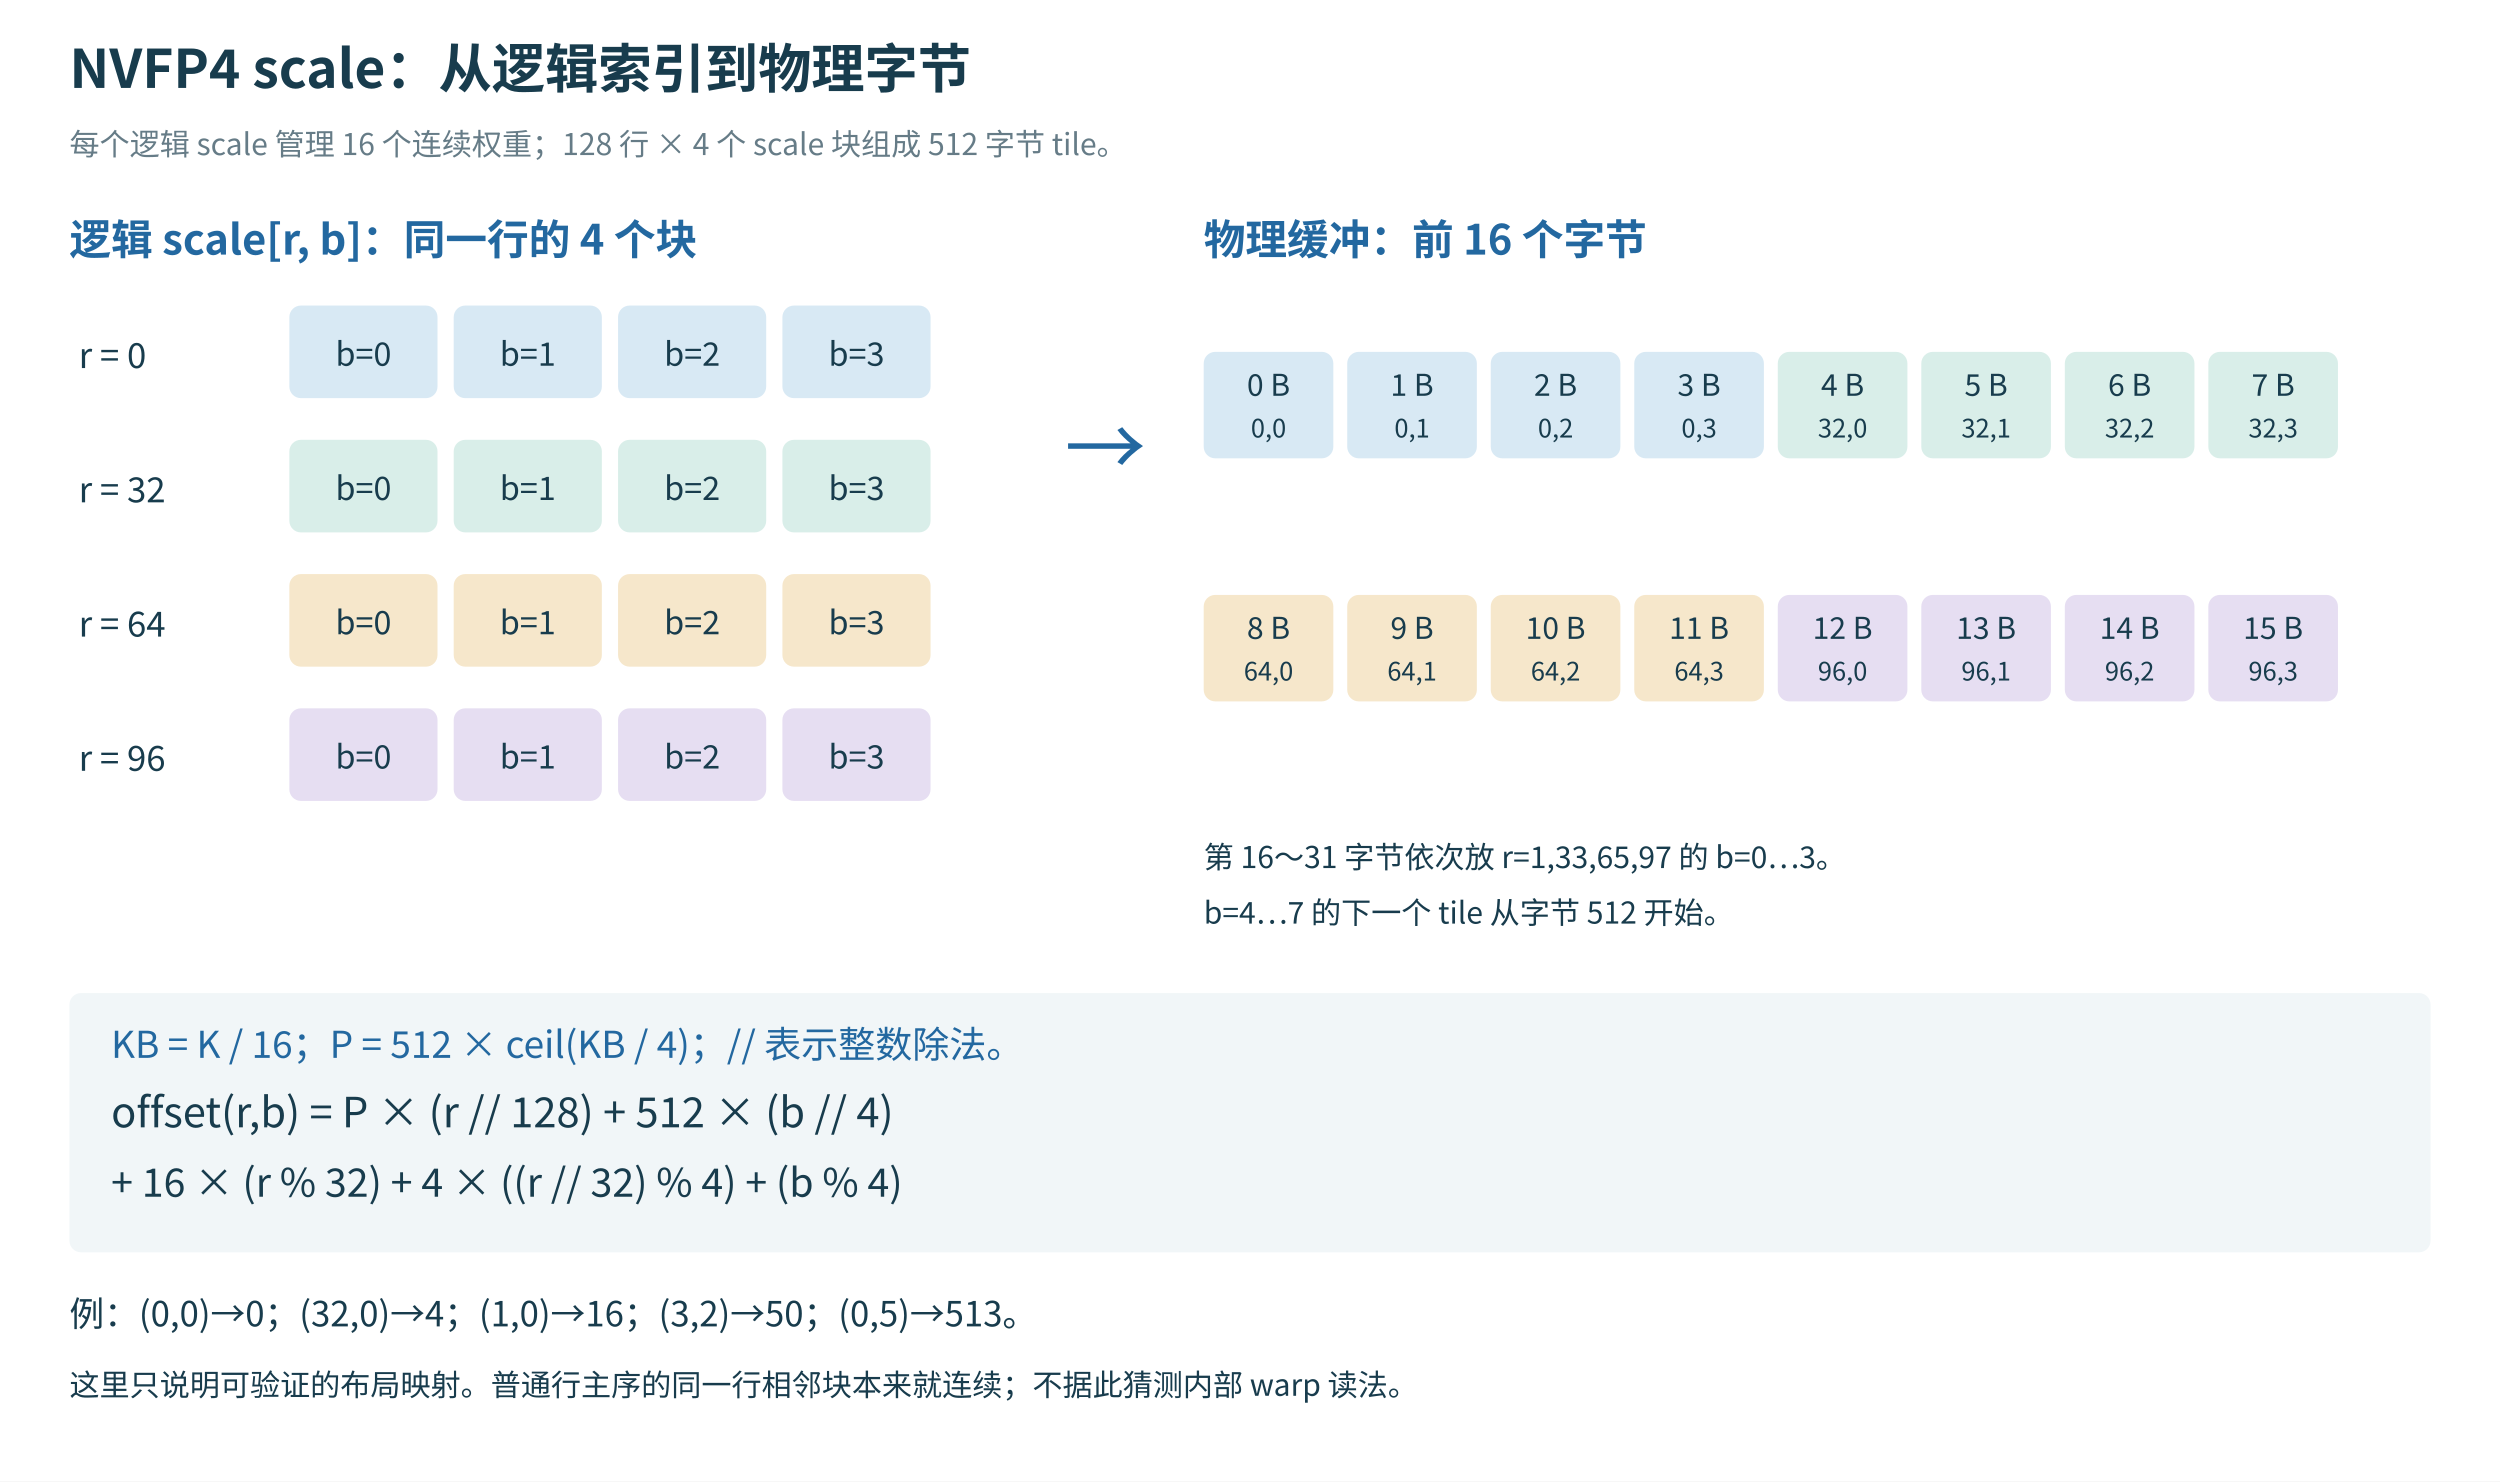
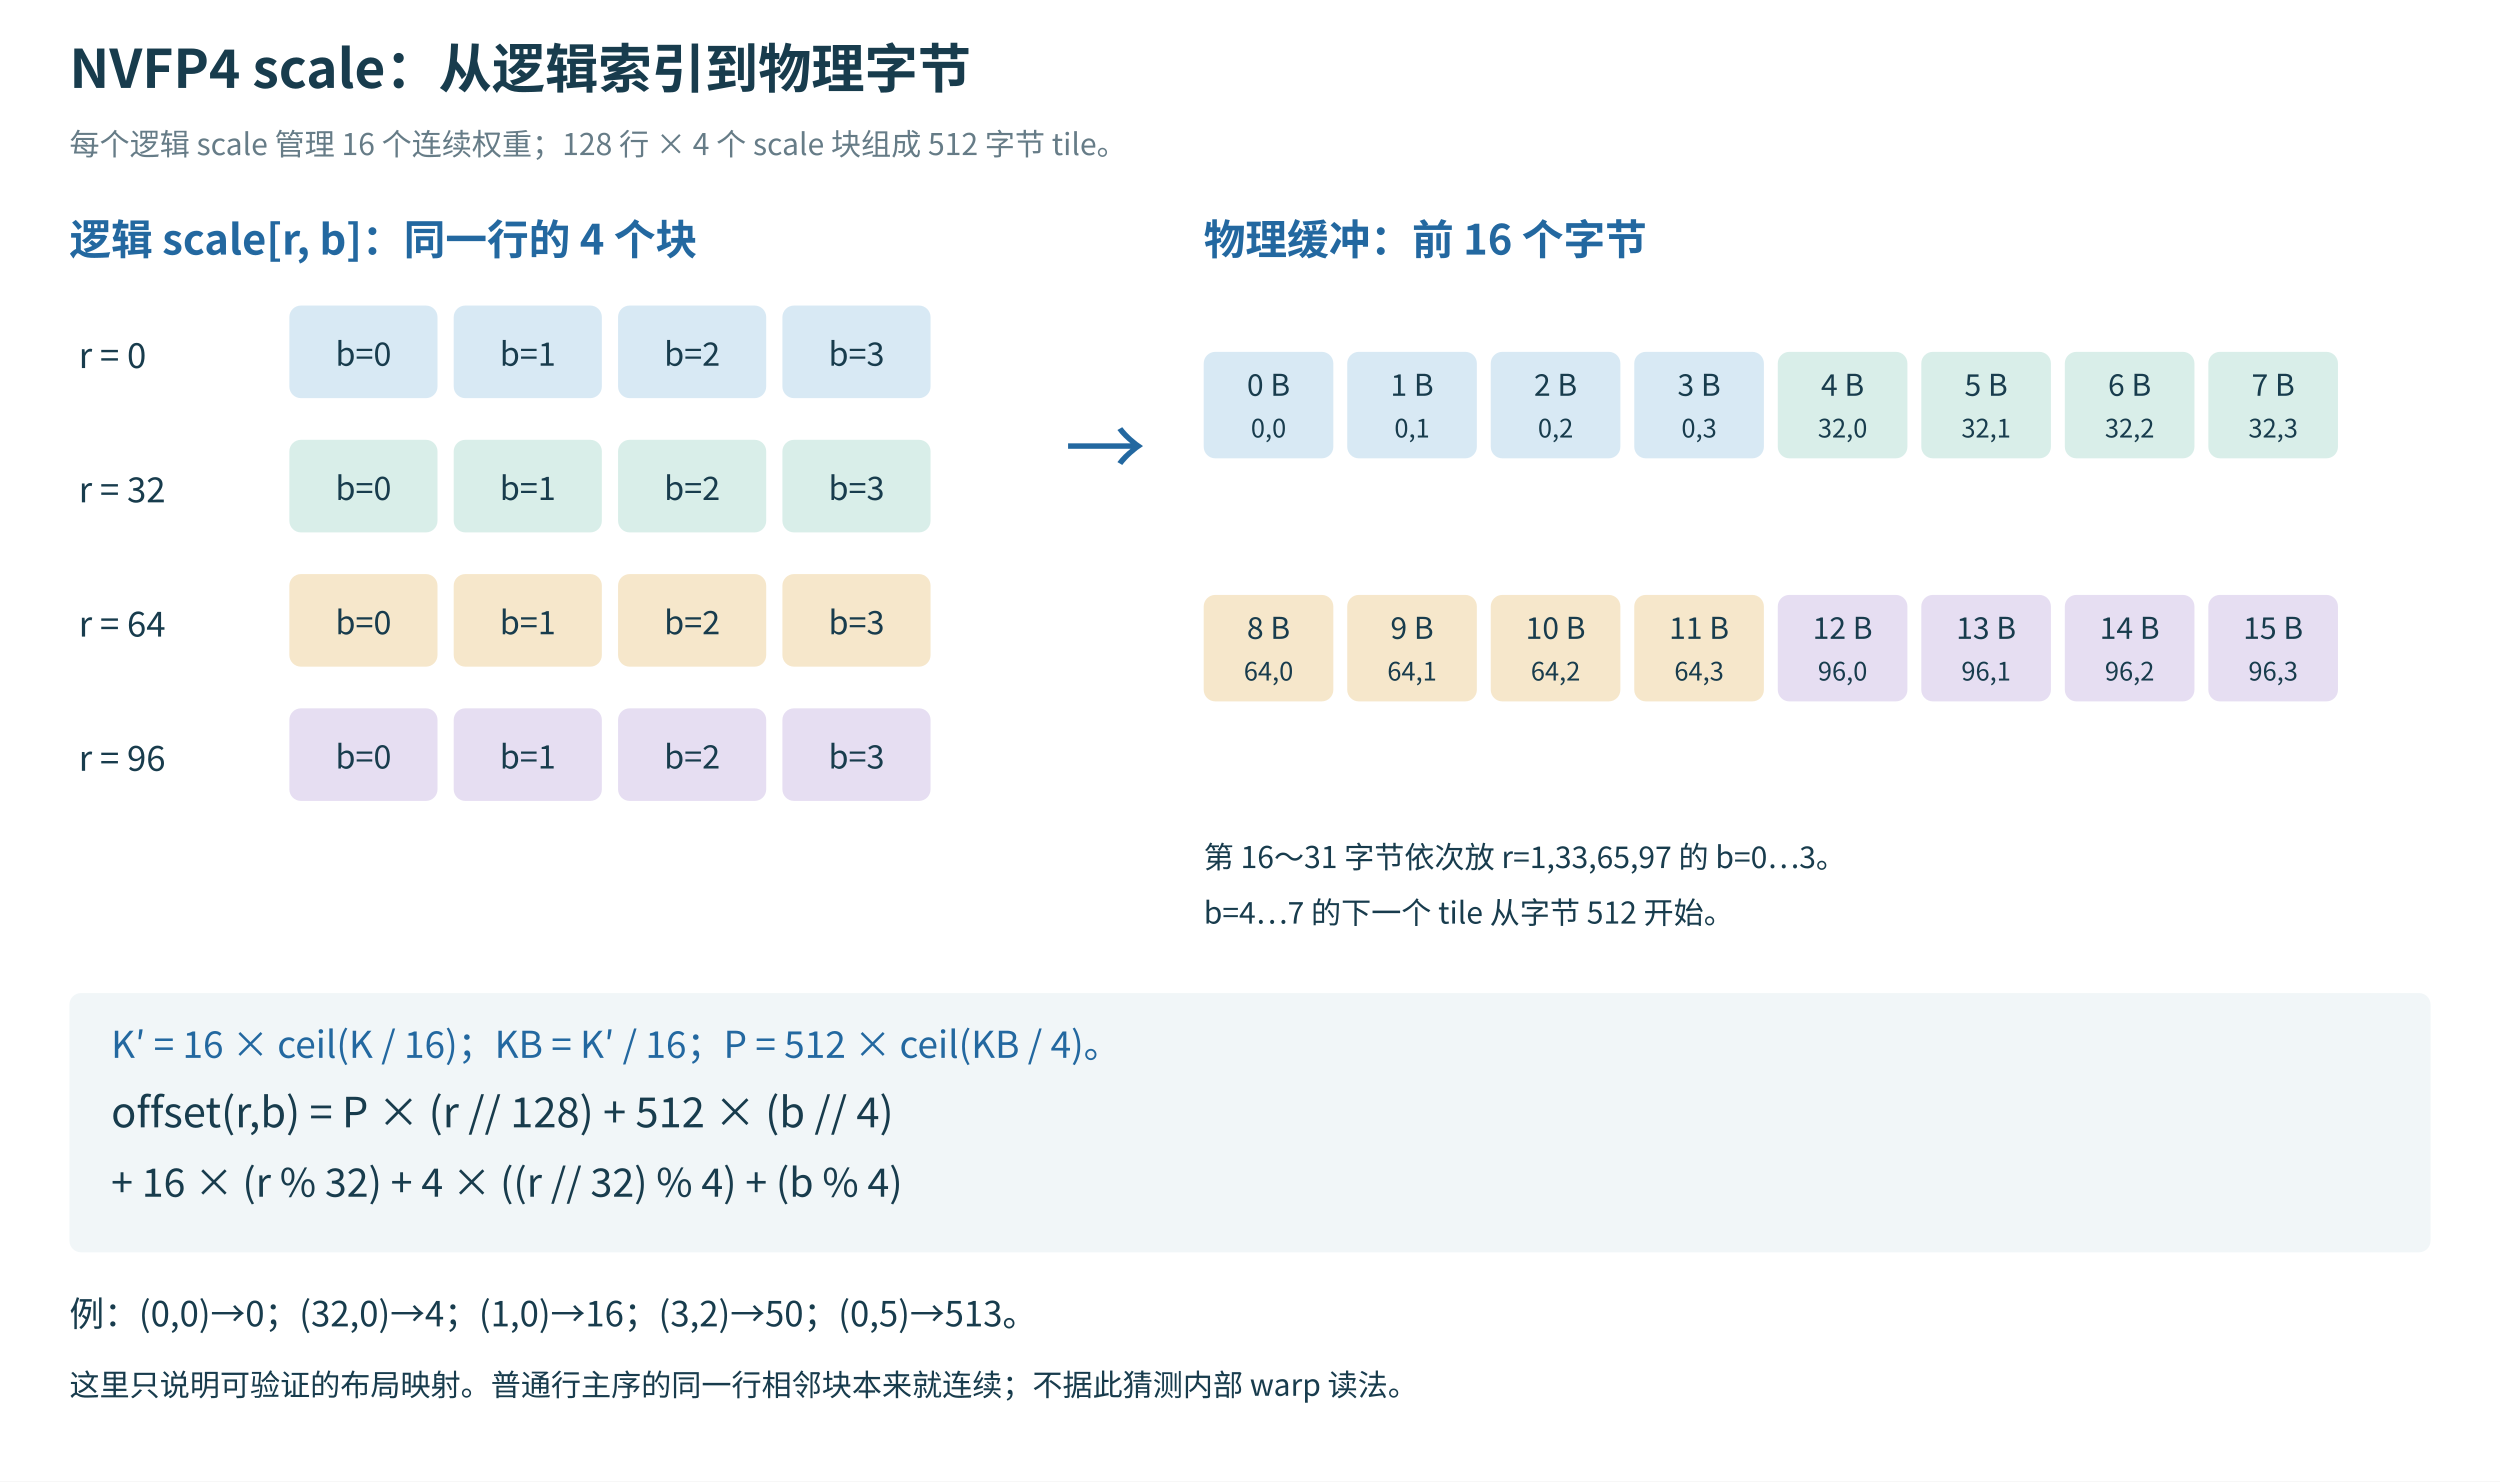
<svg xmlns="http://www.w3.org/2000/svg" width="1080" height="640" viewBox="0 0 1080 640" role="img" aria-label="NVFP4 scale：从逻辑索引到物理字节" font-family="Noto Sans CJK SC,Microsoft YaHei,sans-serif">
  <rect width="100%" height="100%" fill="white" />
-   <text x="30" y="38" fill="#183c4d" font-size="23" font-weight="700" text-anchor="start">NVFP4 scale：从逻辑索引到物理字节</text>
-   <text x="30" y="67" fill="#667c87" font-size="13" font-weight="400" text-anchor="start">每个逻辑 scale 管理 16 个连续权重；128 行 × 4 个 scale 块组成 512 字节 tile。</text>
-   <text x="30" y="110" fill="#2368a0" font-size="18" font-weight="600" text-anchor="start">逻辑 scale[r, b]：同一行的 4 个块</text>
-   <text x="34" y="159" fill="#183c4d" font-size="15" font-weight="400" text-anchor="start">r = 0</text>
+   <text x="30" y="38" fill="#183c4d" font-size="23" font-weight="700" text-anchor="start">
+     <tspan dy="0" font-size="23">NVFP4 scale：从逻辑索引到物理字节</tspan>
+   </text>
+   <text x="30" y="67" fill="#667c87" font-size="13" font-weight="400" text-anchor="start">
+     <tspan dy="0" font-size="13">每个逻辑 scale 管理 16 个连续权重；128 行 × 4 个 scale 块组成 512 字节 tile。</tspan>
+   </text>
+   <text x="30" y="110" fill="#2368a0" font-size="18" font-weight="600" text-anchor="start">
+     <tspan dy="0" font-size="18">逻辑 scale[r, b]：同一行的 4 个块</tspan>
+   </text>
+   <text x="34" y="159" fill="#183c4d" font-size="15" font-weight="400" text-anchor="start">
+     <tspan dy="0" font-size="15">r = 0</tspan>
+   </text>
  <rect x="125" y="132" width="64" height="40" fill="#d8e9f4" stroke="none" rx="5" />
-   <text x="157" y="158" fill="#183c4d" font-size="14" font-weight="400" text-anchor="middle">b=0</text>
+   <text x="157" y="158" fill="#183c4d" font-size="14" font-weight="400" text-anchor="middle">
+     <tspan dy="0" font-size="14">b=0</tspan>
+   </text>
  <rect x="196" y="132" width="64" height="40" fill="#d8e9f4" stroke="none" rx="5" />
-   <text x="228" y="158" fill="#183c4d" font-size="14" font-weight="400" text-anchor="middle">b=1</text>
+   <text x="228" y="158" fill="#183c4d" font-size="14" font-weight="400" text-anchor="middle">
+     <tspan dy="0" font-size="14">b=1</tspan>
+   </text>
  <rect x="267" y="132" width="64" height="40" fill="#d8e9f4" stroke="none" rx="5" />
-   <text x="299" y="158" fill="#183c4d" font-size="14" font-weight="400" text-anchor="middle">b=2</text>
+   <text x="299" y="158" fill="#183c4d" font-size="14" font-weight="400" text-anchor="middle">
+     <tspan dy="0" font-size="14">b=2</tspan>
+   </text>
  <rect x="338" y="132" width="64" height="40" fill="#d8e9f4" stroke="none" rx="5" />
-   <text x="370" y="158" fill="#183c4d" font-size="14" font-weight="400" text-anchor="middle">b=3</text>
-   <text x="34" y="217" fill="#183c4d" font-size="15" font-weight="400" text-anchor="start">r = 32</text>
+   <text x="370" y="158" fill="#183c4d" font-size="14" font-weight="400" text-anchor="middle">
+     <tspan dy="0" font-size="14">b=3</tspan>
+   </text>
+   <text x="34" y="217" fill="#183c4d" font-size="15" font-weight="400" text-anchor="start">
+     <tspan dy="0" font-size="15">r = 32</tspan>
+   </text>
  <rect x="125" y="190" width="64" height="40" fill="#d9eee9" stroke="none" rx="5" />
-   <text x="157" y="216" fill="#183c4d" font-size="14" font-weight="400" text-anchor="middle">b=0</text>
+   <text x="157" y="216" fill="#183c4d" font-size="14" font-weight="400" text-anchor="middle">
+     <tspan dy="0" font-size="14">b=0</tspan>
+   </text>
  <rect x="196" y="190" width="64" height="40" fill="#d9eee9" stroke="none" rx="5" />
-   <text x="228" y="216" fill="#183c4d" font-size="14" font-weight="400" text-anchor="middle">b=1</text>
+   <text x="228" y="216" fill="#183c4d" font-size="14" font-weight="400" text-anchor="middle">
+     <tspan dy="0" font-size="14">b=1</tspan>
+   </text>
  <rect x="267" y="190" width="64" height="40" fill="#d9eee9" stroke="none" rx="5" />
-   <text x="299" y="216" fill="#183c4d" font-size="14" font-weight="400" text-anchor="middle">b=2</text>
+   <text x="299" y="216" fill="#183c4d" font-size="14" font-weight="400" text-anchor="middle">
+     <tspan dy="0" font-size="14">b=2</tspan>
+   </text>
  <rect x="338" y="190" width="64" height="40" fill="#d9eee9" stroke="none" rx="5" />
-   <text x="370" y="216" fill="#183c4d" font-size="14" font-weight="400" text-anchor="middle">b=3</text>
-   <text x="34" y="275" fill="#183c4d" font-size="15" font-weight="400" text-anchor="start">r = 64</text>
+   <text x="370" y="216" fill="#183c4d" font-size="14" font-weight="400" text-anchor="middle">
+     <tspan dy="0" font-size="14">b=3</tspan>
+   </text>
+   <text x="34" y="275" fill="#183c4d" font-size="15" font-weight="400" text-anchor="start">
+     <tspan dy="0" font-size="15">r = 64</tspan>
+   </text>
  <rect x="125" y="248" width="64" height="40" fill="#f6e7cb" stroke="none" rx="5" />
-   <text x="157" y="274" fill="#183c4d" font-size="14" font-weight="400" text-anchor="middle">b=0</text>
+   <text x="157" y="274" fill="#183c4d" font-size="14" font-weight="400" text-anchor="middle">
+     <tspan dy="0" font-size="14">b=0</tspan>
+   </text>
  <rect x="196" y="248" width="64" height="40" fill="#f6e7cb" stroke="none" rx="5" />
-   <text x="228" y="274" fill="#183c4d" font-size="14" font-weight="400" text-anchor="middle">b=1</text>
+   <text x="228" y="274" fill="#183c4d" font-size="14" font-weight="400" text-anchor="middle">
+     <tspan dy="0" font-size="14">b=1</tspan>
+   </text>
  <rect x="267" y="248" width="64" height="40" fill="#f6e7cb" stroke="none" rx="5" />
-   <text x="299" y="274" fill="#183c4d" font-size="14" font-weight="400" text-anchor="middle">b=2</text>
+   <text x="299" y="274" fill="#183c4d" font-size="14" font-weight="400" text-anchor="middle">
+     <tspan dy="0" font-size="14">b=2</tspan>
+   </text>
  <rect x="338" y="248" width="64" height="40" fill="#f6e7cb" stroke="none" rx="5" />
-   <text x="370" y="274" fill="#183c4d" font-size="14" font-weight="400" text-anchor="middle">b=3</text>
-   <text x="34" y="333" fill="#183c4d" font-size="15" font-weight="400" text-anchor="start">r = 96</text>
+   <text x="370" y="274" fill="#183c4d" font-size="14" font-weight="400" text-anchor="middle">
+     <tspan dy="0" font-size="14">b=3</tspan>
+   </text>
+   <text x="34" y="333" fill="#183c4d" font-size="15" font-weight="400" text-anchor="start">
+     <tspan dy="0" font-size="15">r = 96</tspan>
+   </text>
  <rect x="125" y="306" width="64" height="40" fill="#e6def2" stroke="none" rx="5" />
-   <text x="157" y="332" fill="#183c4d" font-size="14" font-weight="400" text-anchor="middle">b=0</text>
+   <text x="157" y="332" fill="#183c4d" font-size="14" font-weight="400" text-anchor="middle">
+     <tspan dy="0" font-size="14">b=0</tspan>
+   </text>
  <rect x="196" y="306" width="64" height="40" fill="#e6def2" stroke="none" rx="5" />
-   <text x="228" y="332" fill="#183c4d" font-size="14" font-weight="400" text-anchor="middle">b=1</text>
+   <text x="228" y="332" fill="#183c4d" font-size="14" font-weight="400" text-anchor="middle">
+     <tspan dy="0" font-size="14">b=1</tspan>
+   </text>
  <rect x="267" y="306" width="64" height="40" fill="#e6def2" stroke="none" rx="5" />
-   <text x="299" y="332" fill="#183c4d" font-size="14" font-weight="400" text-anchor="middle">b=2</text>
+   <text x="299" y="332" fill="#183c4d" font-size="14" font-weight="400" text-anchor="middle">
+     <tspan dy="0" font-size="14">b=2</tspan>
+   </text>
  <rect x="338" y="306" width="64" height="40" fill="#e6def2" stroke="none" rx="5" />
-   <text x="370" y="332" fill="#183c4d" font-size="14" font-weight="400" text-anchor="middle">b=3</text>
-   <text x="460" y="206" fill="#2368a0" font-size="35" font-weight="400" text-anchor="start">→</text>
-   <text x="520" y="110" fill="#2368a0" font-size="18" font-weight="600" text-anchor="start">物理缓冲：前 16 个字节</text>
+   <text x="370" y="332" fill="#183c4d" font-size="14" font-weight="400" text-anchor="middle">
+     <tspan dy="0" font-size="14">b=3</tspan>
+   </text>
+   <text x="460" y="206" fill="#2368a0" font-size="35" font-weight="400" text-anchor="start">
+     <tspan dy="0" font-size="35">→</tspan>
+   </text>
+   <text x="520" y="110" fill="#2368a0" font-size="18" font-weight="600" text-anchor="start">
+     <tspan dy="0" font-size="18">物理缓冲：前 16 个字节</tspan>
+   </text>
  <rect x="520" y="152" width="56" height="46" fill="#d8e9f4" stroke="none" rx="5" />
-   <text x="548" y="171" fill="#183c4d" font-size="13" font-weight="400" text-anchor="middle">0 B</text>
-   <text x="548" y="189" fill="#183c4d" font-size="11" font-weight="400" text-anchor="middle">0,0</text>
+   <text x="548" y="171" fill="#183c4d" font-size="13" font-weight="400" text-anchor="middle">
+     <tspan dy="0" font-size="13">0 B</tspan>
+   </text>
+   <text x="548" y="189" fill="#183c4d" font-size="11" font-weight="400" text-anchor="middle">
+     <tspan dy="0" font-size="11">0,0</tspan>
+   </text>
  <rect x="582" y="152" width="56" height="46" fill="#d8e9f4" stroke="none" rx="5" />
-   <text x="610" y="171" fill="#183c4d" font-size="13" font-weight="400" text-anchor="middle">1 B</text>
-   <text x="610" y="189" fill="#183c4d" font-size="11" font-weight="400" text-anchor="middle">0,1</text>
+   <text x="610" y="171" fill="#183c4d" font-size="13" font-weight="400" text-anchor="middle">
+     <tspan dy="0" font-size="13">1 B</tspan>
+   </text>
+   <text x="610" y="189" fill="#183c4d" font-size="11" font-weight="400" text-anchor="middle">
+     <tspan dy="0" font-size="11">0,1</tspan>
+   </text>
  <rect x="644" y="152" width="56" height="46" fill="#d8e9f4" stroke="none" rx="5" />
-   <text x="672" y="171" fill="#183c4d" font-size="13" font-weight="400" text-anchor="middle">2 B</text>
-   <text x="672" y="189" fill="#183c4d" font-size="11" font-weight="400" text-anchor="middle">0,2</text>
+   <text x="672" y="171" fill="#183c4d" font-size="13" font-weight="400" text-anchor="middle">
+     <tspan dy="0" font-size="13">2 B</tspan>
+   </text>
+   <text x="672" y="189" fill="#183c4d" font-size="11" font-weight="400" text-anchor="middle">
+     <tspan dy="0" font-size="11">0,2</tspan>
+   </text>
  <rect x="706" y="152" width="56" height="46" fill="#d8e9f4" stroke="none" rx="5" />
-   <text x="734" y="171" fill="#183c4d" font-size="13" font-weight="400" text-anchor="middle">3 B</text>
-   <text x="734" y="189" fill="#183c4d" font-size="11" font-weight="400" text-anchor="middle">0,3</text>
+   <text x="734" y="171" fill="#183c4d" font-size="13" font-weight="400" text-anchor="middle">
+     <tspan dy="0" font-size="13">3 B</tspan>
+   </text>
+   <text x="734" y="189" fill="#183c4d" font-size="11" font-weight="400" text-anchor="middle">
+     <tspan dy="0" font-size="11">0,3</tspan>
+   </text>
  <rect x="768" y="152" width="56" height="46" fill="#d9eee9" stroke="none" rx="5" />
-   <text x="796" y="171" fill="#183c4d" font-size="13" font-weight="400" text-anchor="middle">4 B</text>
-   <text x="796" y="189" fill="#183c4d" font-size="11" font-weight="400" text-anchor="middle">32,0</text>
+   <text x="796" y="171" fill="#183c4d" font-size="13" font-weight="400" text-anchor="middle">
+     <tspan dy="0" font-size="13">4 B</tspan>
+   </text>
+   <text x="796" y="189" fill="#183c4d" font-size="11" font-weight="400" text-anchor="middle">
+     <tspan dy="0" font-size="11">32,0</tspan>
+   </text>
  <rect x="830" y="152" width="56" height="46" fill="#d9eee9" stroke="none" rx="5" />
-   <text x="858" y="171" fill="#183c4d" font-size="13" font-weight="400" text-anchor="middle">5 B</text>
-   <text x="858" y="189" fill="#183c4d" font-size="11" font-weight="400" text-anchor="middle">32,1</text>
+   <text x="858" y="171" fill="#183c4d" font-size="13" font-weight="400" text-anchor="middle">
+     <tspan dy="0" font-size="13">5 B</tspan>
+   </text>
+   <text x="858" y="189" fill="#183c4d" font-size="11" font-weight="400" text-anchor="middle">
+     <tspan dy="0" font-size="11">32,1</tspan>
+   </text>
  <rect x="892" y="152" width="56" height="46" fill="#d9eee9" stroke="none" rx="5" />
-   <text x="920" y="171" fill="#183c4d" font-size="13" font-weight="400" text-anchor="middle">6 B</text>
-   <text x="920" y="189" fill="#183c4d" font-size="11" font-weight="400" text-anchor="middle">32,2</text>
+   <text x="920" y="171" fill="#183c4d" font-size="13" font-weight="400" text-anchor="middle">
+     <tspan dy="0" font-size="13">6 B</tspan>
+   </text>
+   <text x="920" y="189" fill="#183c4d" font-size="11" font-weight="400" text-anchor="middle">
+     <tspan dy="0" font-size="11">32,2</tspan>
+   </text>
  <rect x="954" y="152" width="56" height="46" fill="#d9eee9" stroke="none" rx="5" />
-   <text x="982" y="171" fill="#183c4d" font-size="13" font-weight="400" text-anchor="middle">7 B</text>
-   <text x="982" y="189" fill="#183c4d" font-size="11" font-weight="400" text-anchor="middle">32,3</text>
+   <text x="982" y="171" fill="#183c4d" font-size="13" font-weight="400" text-anchor="middle">
+     <tspan dy="0" font-size="13">7 B</tspan>
+   </text>
+   <text x="982" y="189" fill="#183c4d" font-size="11" font-weight="400" text-anchor="middle">
+     <tspan dy="0" font-size="11">32,3</tspan>
+   </text>
  <rect x="520" y="257" width="56" height="46" fill="#f6e7cb" stroke="none" rx="5" />
-   <text x="548" y="276" fill="#183c4d" font-size="13" font-weight="400" text-anchor="middle">8 B</text>
-   <text x="548" y="294" fill="#183c4d" font-size="11" font-weight="400" text-anchor="middle">64,0</text>
+   <text x="548" y="276" fill="#183c4d" font-size="13" font-weight="400" text-anchor="middle">
+     <tspan dy="0" font-size="13">8 B</tspan>
+   </text>
+   <text x="548" y="294" fill="#183c4d" font-size="11" font-weight="400" text-anchor="middle">
+     <tspan dy="0" font-size="11">64,0</tspan>
+   </text>
  <rect x="582" y="257" width="56" height="46" fill="#f6e7cb" stroke="none" rx="5" />
-   <text x="610" y="276" fill="#183c4d" font-size="13" font-weight="400" text-anchor="middle">9 B</text>
-   <text x="610" y="294" fill="#183c4d" font-size="11" font-weight="400" text-anchor="middle">64,1</text>
+   <text x="610" y="276" fill="#183c4d" font-size="13" font-weight="400" text-anchor="middle">
+     <tspan dy="0" font-size="13">9 B</tspan>
+   </text>
+   <text x="610" y="294" fill="#183c4d" font-size="11" font-weight="400" text-anchor="middle">
+     <tspan dy="0" font-size="11">64,1</tspan>
+   </text>
  <rect x="644" y="257" width="56" height="46" fill="#f6e7cb" stroke="none" rx="5" />
-   <text x="672" y="276" fill="#183c4d" font-size="13" font-weight="400" text-anchor="middle">10 B</text>
-   <text x="672" y="294" fill="#183c4d" font-size="11" font-weight="400" text-anchor="middle">64,2</text>
+   <text x="672" y="276" fill="#183c4d" font-size="13" font-weight="400" text-anchor="middle">
+     <tspan dy="0" font-size="13">10 B</tspan>
+   </text>
+   <text x="672" y="294" fill="#183c4d" font-size="11" font-weight="400" text-anchor="middle">
+     <tspan dy="0" font-size="11">64,2</tspan>
+   </text>
  <rect x="706" y="257" width="56" height="46" fill="#f6e7cb" stroke="none" rx="5" />
-   <text x="734" y="276" fill="#183c4d" font-size="13" font-weight="400" text-anchor="middle">11 B</text>
-   <text x="734" y="294" fill="#183c4d" font-size="11" font-weight="400" text-anchor="middle">64,3</text>
+   <text x="734" y="276" fill="#183c4d" font-size="13" font-weight="400" text-anchor="middle">
+     <tspan dy="0" font-size="13">11 B</tspan>
+   </text>
+   <text x="734" y="294" fill="#183c4d" font-size="11" font-weight="400" text-anchor="middle">
+     <tspan dy="0" font-size="11">64,3</tspan>
+   </text>
  <rect x="768" y="257" width="56" height="46" fill="#e6def2" stroke="none" rx="5" />
-   <text x="796" y="276" fill="#183c4d" font-size="13" font-weight="400" text-anchor="middle">12 B</text>
-   <text x="796" y="294" fill="#183c4d" font-size="11" font-weight="400" text-anchor="middle">96,0</text>
+   <text x="796" y="276" fill="#183c4d" font-size="13" font-weight="400" text-anchor="middle">
+     <tspan dy="0" font-size="13">12 B</tspan>
+   </text>
+   <text x="796" y="294" fill="#183c4d" font-size="11" font-weight="400" text-anchor="middle">
+     <tspan dy="0" font-size="11">96,0</tspan>
+   </text>
  <rect x="830" y="257" width="56" height="46" fill="#e6def2" stroke="none" rx="5" />
-   <text x="858" y="276" fill="#183c4d" font-size="13" font-weight="400" text-anchor="middle">13 B</text>
-   <text x="858" y="294" fill="#183c4d" font-size="11" font-weight="400" text-anchor="middle">96,1</text>
+   <text x="858" y="276" fill="#183c4d" font-size="13" font-weight="400" text-anchor="middle">
+     <tspan dy="0" font-size="13">13 B</tspan>
+   </text>
+   <text x="858" y="294" fill="#183c4d" font-size="11" font-weight="400" text-anchor="middle">
+     <tspan dy="0" font-size="11">96,1</tspan>
+   </text>
  <rect x="892" y="257" width="56" height="46" fill="#e6def2" stroke="none" rx="5" />
-   <text x="920" y="276" fill="#183c4d" font-size="13" font-weight="400" text-anchor="middle">14 B</text>
-   <text x="920" y="294" fill="#183c4d" font-size="11" font-weight="400" text-anchor="middle">96,2</text>
+   <text x="920" y="276" fill="#183c4d" font-size="13" font-weight="400" text-anchor="middle">
+     <tspan dy="0" font-size="13">14 B</tspan>
+   </text>
+   <text x="920" y="294" fill="#183c4d" font-size="11" font-weight="400" text-anchor="middle">
+     <tspan dy="0" font-size="11">96,2</tspan>
+   </text>
  <rect x="954" y="257" width="56" height="46" fill="#e6def2" stroke="none" rx="5" />
-   <text x="982" y="276" fill="#183c4d" font-size="13" font-weight="400" text-anchor="middle">15 B</text>
-   <text x="982" y="294" fill="#183c4d" font-size="11" font-weight="400" text-anchor="middle">96,3</text>
-   <text x="520" y="375" fill="#183c4d" font-size="13" font-weight="400" text-anchor="start">第 16～31 字节依次放 r=1,33,65,97 的 b=0…3。</text>
-   <text x="520" y="399" fill="#183c4d" font-size="13" font-weight="400" text-anchor="start">b=4…7 的下一个 tile 从字节 512 开始。</text>
+   <text x="982" y="276" fill="#183c4d" font-size="13" font-weight="400" text-anchor="middle">
+     <tspan dy="0" font-size="13">15 B</tspan>
+   </text>
+   <text x="982" y="294" fill="#183c4d" font-size="11" font-weight="400" text-anchor="middle">
+     <tspan dy="0" font-size="11">96,3</tspan>
+   </text>
+   <text x="520" y="375" fill="#183c4d" font-size="13" font-weight="400" text-anchor="start">
+     <tspan dy="0" font-size="13">第 16～31 字节依次放 r=1,33,65,97 的 b=0…3。</tspan>
+   </text>
+   <text x="520" y="399" fill="#183c4d" font-size="13" font-weight="400" text-anchor="start">
+     <tspan dy="0" font-size="13">b=4…7 的下一个 tile 从字节 512 开始。</tspan>
+   </text>
  <rect x="30" y="429" width="1020" height="112" fill="#f1f6f8" stroke="none" rx="5" />
-   <text x="48" y="457" fill="#2368a0" font-size="16" font-weight="400" text-anchor="start">KB = K / 16；P = 512 × ceil(KB / 4)；// 表示整数除法。</text>
-   <text x="48" y="487" fill="#183c4d" font-size="18" font-weight="400" text-anchor="start">offset(r,b) = P × (r // 128) + 512 × (b // 4)</text>
-   <text x="48" y="517" fill="#183c4d" font-size="17" font-weight="400" text-anchor="start">                         + 16 × (r % 32) + 4 × ((r // 32) % 4) + (b % 4)</text>
-   <text x="30" y="573" fill="#183c4d" font-size="15" font-weight="400" text-anchor="start">例：(0,0)→0；(32,0)→4；(1,0)→16；(3,2)→50；(0,5)→513。</text>
-   <text x="30" y="603" fill="#183c4d" font-size="13" font-weight="400" text-anchor="start">这里只说明可验证的布局映射。普通行主序的同一行相邻块本来就连续；不据此猜测内部 warp 读法。</text>
+   <text x="48" y="457" fill="#2368a0" font-size="16" font-weight="400" text-anchor="start">
+     <tspan dy="0" font-size="16">K′ = 16 × ceil(K / 16)；KB = K′ / 16；P = 512 × ceil(KB / 4)。</tspan>
+   </text>
+   <text x="48" y="487" fill="#183c4d" font-size="18" font-weight="400" text-anchor="start">
+     <tspan dy="0" font-size="18">offset(r,b) = P × (r // 128) + 512 × (b // 4)</tspan>
+   </text>
+   <text x="48" y="517" fill="#183c4d" font-size="17" font-weight="400" text-anchor="start">
+     <tspan dy="0" font-size="17">                         + 16 × (r % 32) + 4 × ((r // 32) % 4) + (b % 4)</tspan>
+   </text>
+   <text x="30" y="573" fill="#183c4d" font-size="15" font-weight="400" text-anchor="start">
+     <tspan dy="0" font-size="15">例：(0,0)→0；(32,0)→4；(1,0)→16；(3,2)→50；(0,5)→513。</tspan>
+   </text>
+   <text x="30" y="603" fill="#183c4d" font-size="13" font-weight="400" text-anchor="start">
+     <tspan dy="0" font-size="13">这里只说明可验证的布局映射。普通行主序的同一行相邻块本来就连续；不据此猜测内部 warp 读法。</tspan>
+   </text>
</svg>
